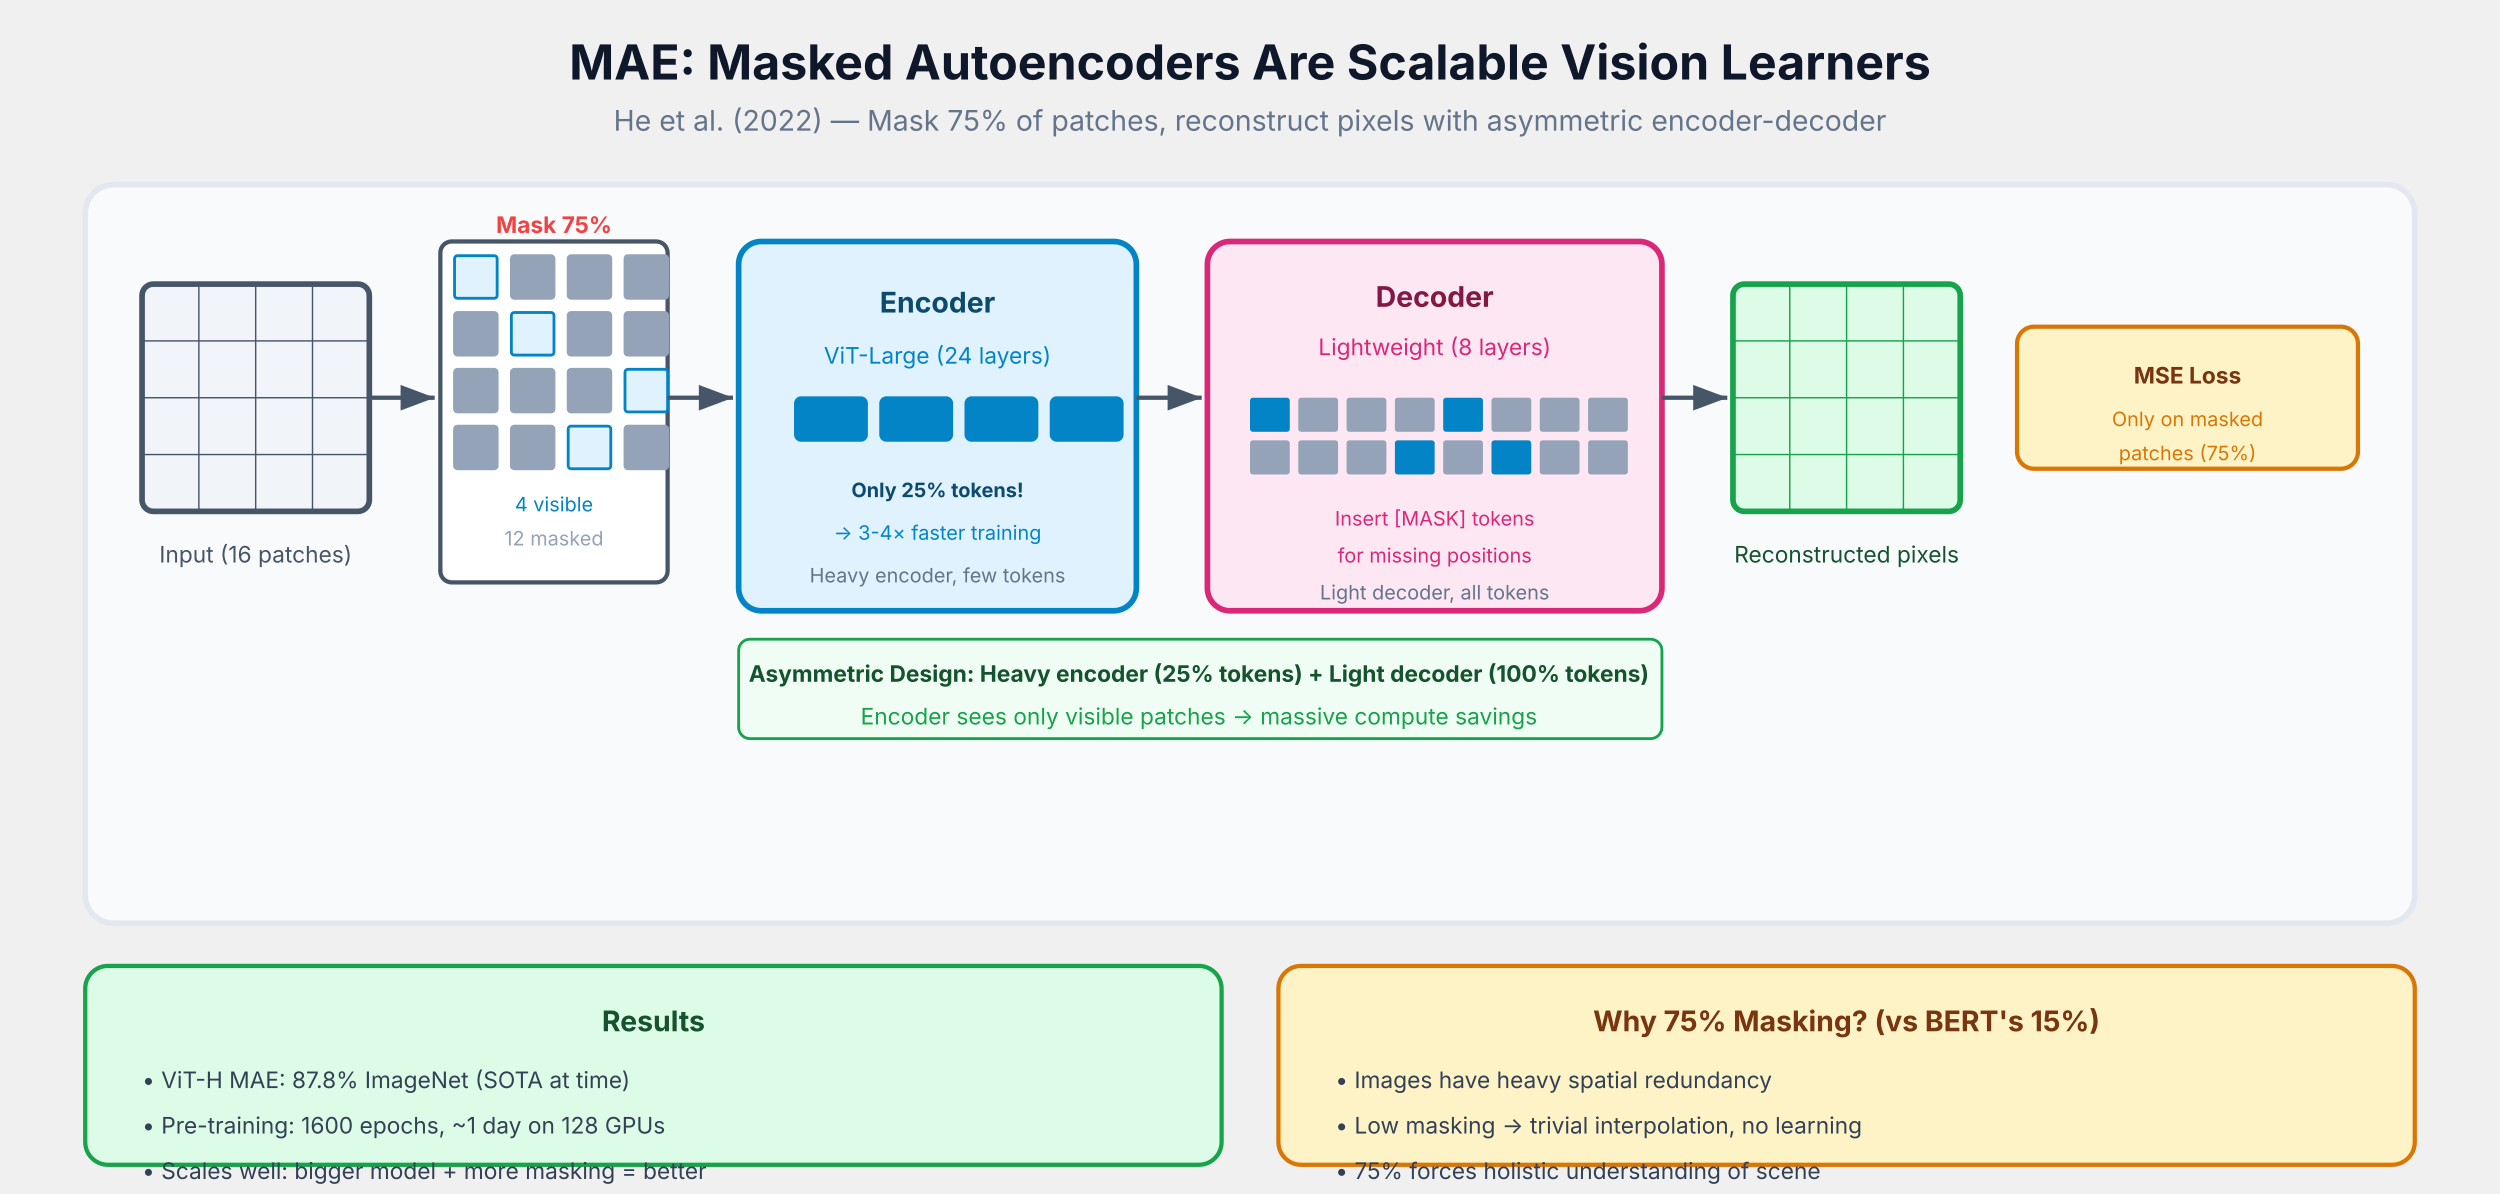
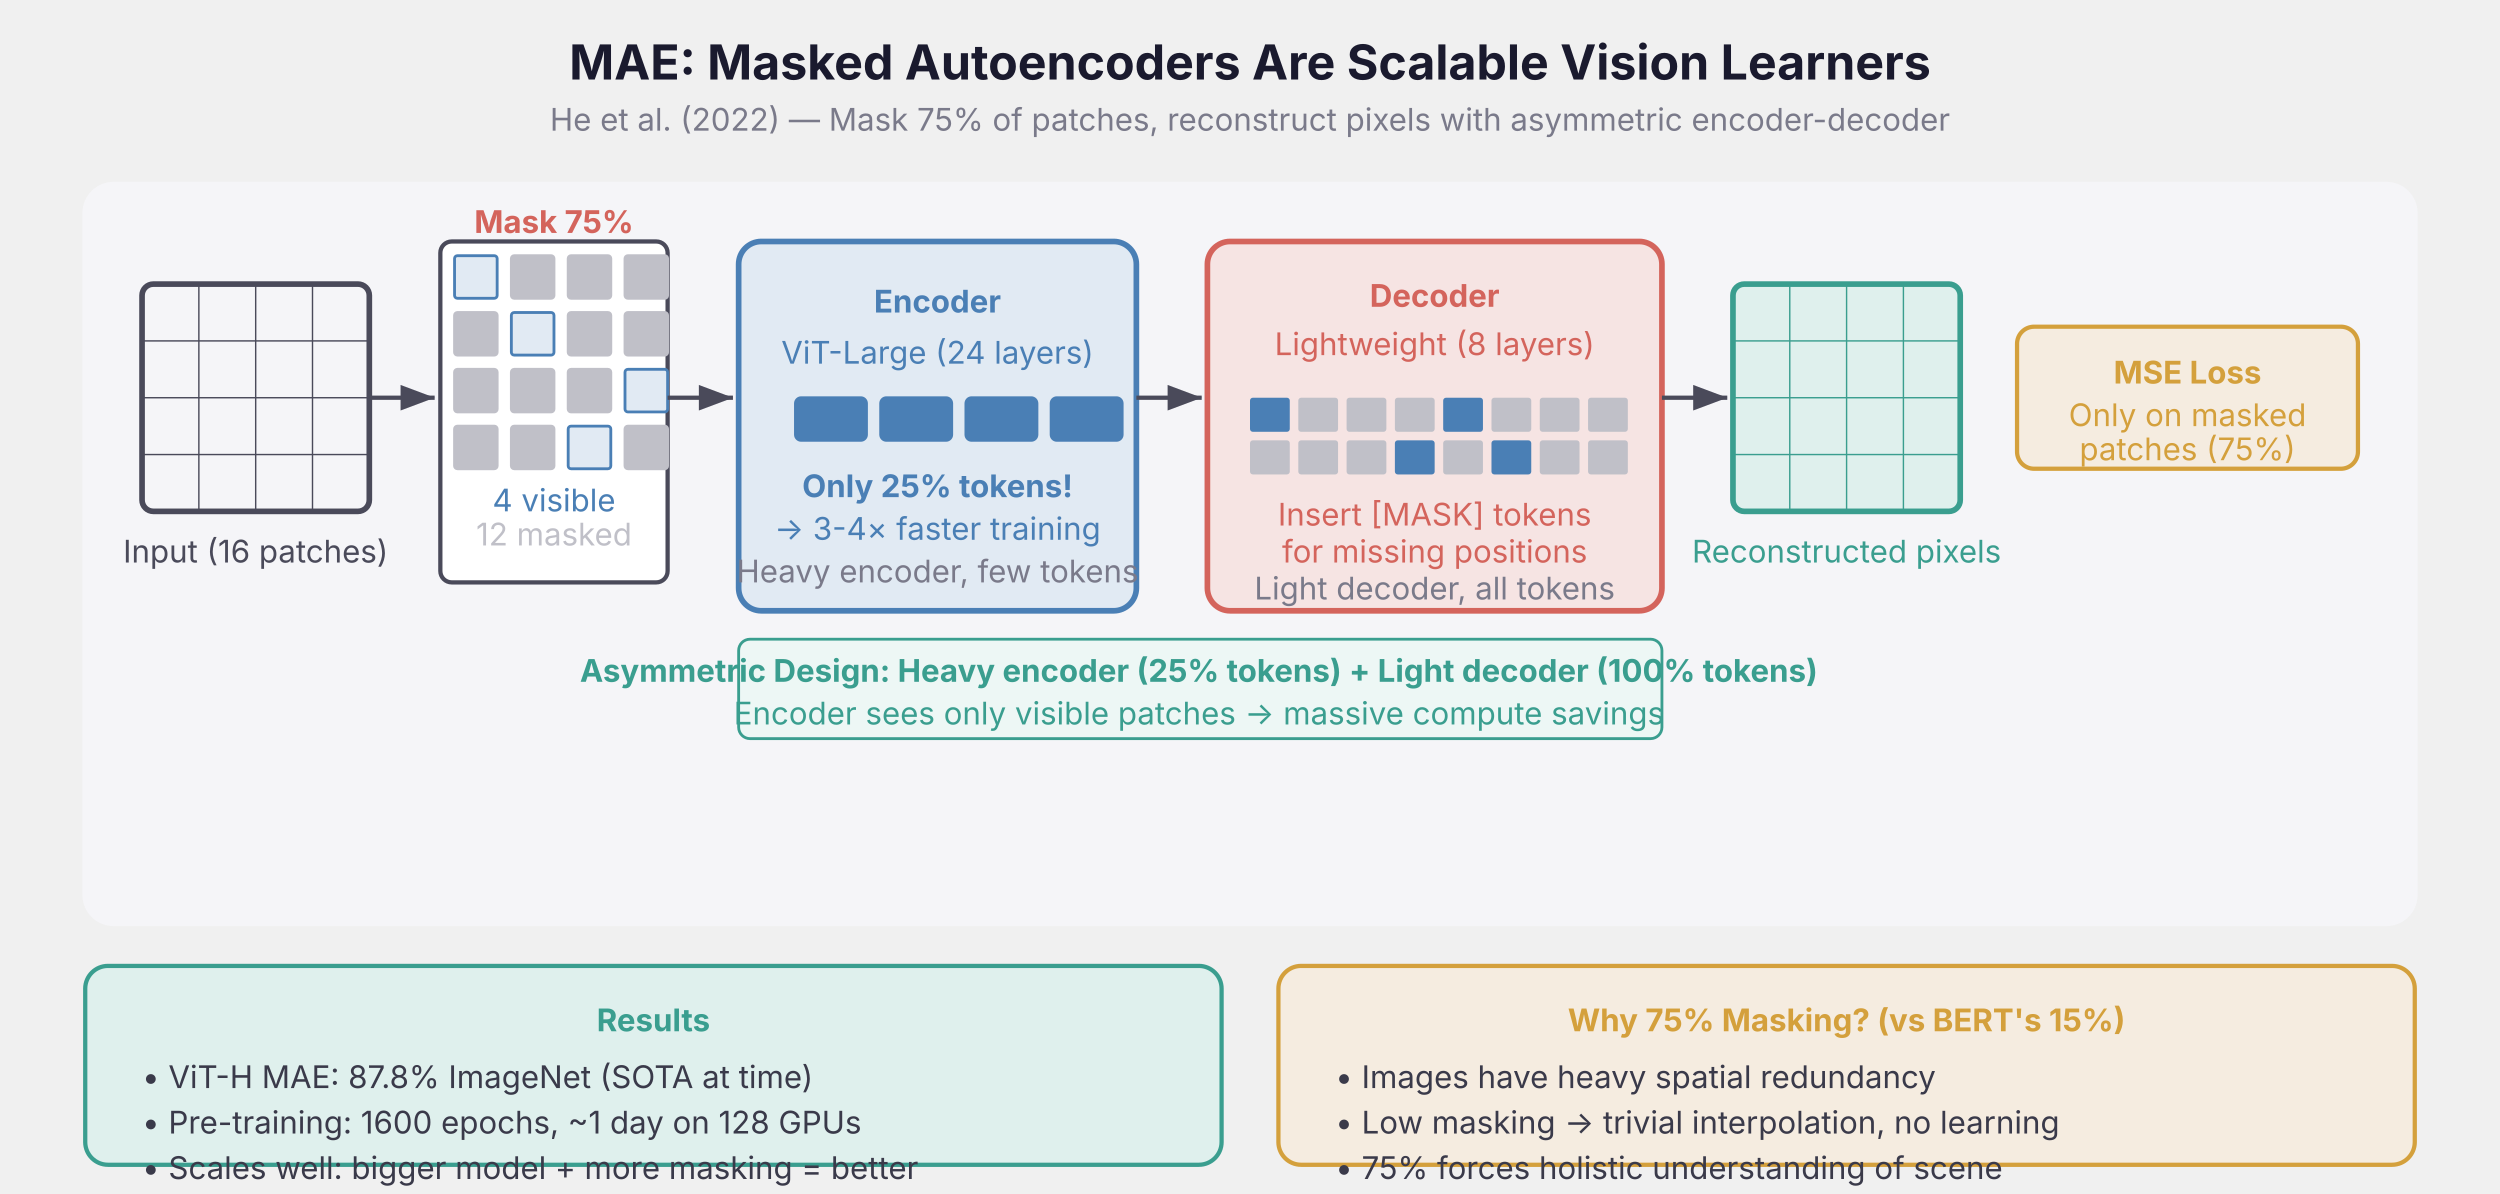
<svg xmlns="http://www.w3.org/2000/svg" viewBox="0 0 880 420" font-family="Inter, Helvetica, Arial, sans-serif">
  <defs>
    <marker id="a" markerWidth="8" markerHeight="6" refX="8" refY="3" orient="auto">
-       <path d="M0,0 L8,3 L0,6 Z" fill="#475569" />
+       <path d="M0,0 L8,3 L0,6 Z" fill="#4a4a5a" />
    </marker>
  </defs>
-   <text x="440" y="28" text-anchor="middle" font-size="17" font-weight="bold" fill="#0f172a">MAE: Masked Autoencoders Are Scalable Vision Learners</text>
-   <text x="440" y="46" text-anchor="middle" font-size="10" fill="#64748b">He et al. (2022) — Mask 75% of patches, reconstruct pixels with asymmetric encoder-decoder</text>
-   <rect x="30" y="65" width="820" height="260" rx="10" fill="#f8fafc" stroke="#e2e8f0" stroke-width="2" />
-   <rect x="50" y="100" width="80" height="80" rx="4" fill="#f1f5f9" stroke="#475569" stroke-width="2" />
-   <line x1="70" y1="100" x2="70" y2="180" stroke="#475569" stroke-width="0.5" />
-   <line x1="90" y1="100" x2="90" y2="180" stroke="#475569" stroke-width="0.5" />
-   <line x1="110" y1="100" x2="110" y2="180" stroke="#475569" stroke-width="0.5" />
-   <line x1="50" y1="120" x2="130" y2="120" stroke="#475569" stroke-width="0.5" />
-   <line x1="50" y1="140" x2="130" y2="140" stroke="#475569" stroke-width="0.5" />
-   <line x1="50" y1="160" x2="130" y2="160" stroke="#475569" stroke-width="0.5" />
-   <text x="90" y="198" text-anchor="middle" font-size="8" fill="#475569">Input (16 patches)</text>
-   <line x1="130" y1="140" x2="153" y2="140" stroke="#475569" stroke-width="1.5" marker-end="url(#a)" />
-   <rect x="155" y="85" width="80" height="120" rx="4" fill="#fff" stroke="#475569" stroke-width="1.5" />
-   <text x="195" y="82" text-anchor="middle" font-size="8" font-weight="bold" fill="#ef4444">Mask 75%</text>
-   <rect x="160" y="90" width="15" height="15" rx="1" fill="#e0f2fe" stroke="#0284c7" stroke-width="1" />
-   <rect x="180" y="90" width="15" height="15" rx="1" fill="#94a3b8" stroke="#94a3b8" stroke-width="1" />
-   <rect x="200" y="90" width="15" height="15" rx="1" fill="#94a3b8" stroke="#94a3b8" stroke-width="1" />
-   <rect x="220" y="90" width="15" height="15" rx="1" fill="#94a3b8" stroke="#94a3b8" stroke-width="1" />
-   <rect x="160" y="110" width="15" height="15" rx="1" fill="#94a3b8" stroke="#94a3b8" stroke-width="1" />
-   <rect x="180" y="110" width="15" height="15" rx="1" fill="#e0f2fe" stroke="#0284c7" stroke-width="1" />
-   <rect x="200" y="110" width="15" height="15" rx="1" fill="#94a3b8" stroke="#94a3b8" stroke-width="1" />
-   <rect x="220" y="110" width="15" height="15" rx="1" fill="#94a3b8" stroke="#94a3b8" stroke-width="1" />
-   <rect x="160" y="130" width="15" height="15" rx="1" fill="#94a3b8" stroke="#94a3b8" stroke-width="1" />
-   <rect x="180" y="130" width="15" height="15" rx="1" fill="#94a3b8" stroke="#94a3b8" stroke-width="1" />
-   <rect x="200" y="130" width="15" height="15" rx="1" fill="#94a3b8" stroke="#94a3b8" stroke-width="1" />
-   <rect x="220" y="130" width="15" height="15" rx="1" fill="#e0f2fe" stroke="#0284c7" stroke-width="1" />
-   <rect x="160" y="150" width="15" height="15" rx="1" fill="#94a3b8" stroke="#94a3b8" stroke-width="1" />
-   <rect x="180" y="150" width="15" height="15" rx="1" fill="#94a3b8" stroke="#94a3b8" stroke-width="1" />
-   <rect x="200" y="150" width="15" height="15" rx="1" fill="#e0f2fe" stroke="#0284c7" stroke-width="1" />
-   <rect x="220" y="150" width="15" height="15" rx="1" fill="#94a3b8" stroke="#94a3b8" stroke-width="1" />
-   <text x="195" y="180" text-anchor="middle" font-size="7" fill="#0284c7">4 visible</text>
-   <text x="195" y="192" text-anchor="middle" font-size="7" fill="#94a3b8">12 masked</text>
-   <line x1="235" y1="140" x2="258" y2="140" stroke="#475569" stroke-width="1.5" marker-end="url(#a)" />
-   <rect x="260" y="85" width="140" height="130" rx="8" fill="#e0f2fe" stroke="#0284c7" stroke-width="2" />
-   <text x="330" y="110" text-anchor="middle" font-size="10" font-weight="bold" fill="#0c4a6e">Encoder</text>
-   <text x="330" y="128" text-anchor="middle" font-size="8" fill="#0284c7">ViT-Large (24 layers)</text>
-   <rect x="280" y="140" width="25" height="15" rx="2" fill="#0284c7" stroke="#0284c7" stroke-width="1" />
-   <rect x="310" y="140" width="25" height="15" rx="2" fill="#0284c7" stroke="#0284c7" stroke-width="1" />
-   <rect x="340" y="140" width="25" height="15" rx="2" fill="#0284c7" stroke="#0284c7" stroke-width="1" />
-   <rect x="370" y="140" width="25" height="15" rx="2" fill="#0284c7" stroke="#0284c7" stroke-width="1" />
-   <text x="330" y="175" text-anchor="middle" font-size="7" fill="#0c4a6e" font-weight="bold">Only 25% tokens!</text>
-   <text x="330" y="190" text-anchor="middle" font-size="7" fill="#0284c7">→ 3-4× faster training</text>
-   <text x="330" y="205" text-anchor="middle" font-size="7" fill="#64748b">Heavy encoder, few tokens</text>
-   <line x1="400" y1="140" x2="423" y2="140" stroke="#475569" stroke-width="1.5" marker-end="url(#a)" />
-   <rect x="425" y="85" width="160" height="130" rx="8" fill="#fce7f3" stroke="#db2777" stroke-width="2" />
-   <text x="505" y="108" text-anchor="middle" font-size="10" font-weight="bold" fill="#831843">Decoder</text>
-   <text x="505" y="125" text-anchor="middle" font-size="8" fill="#db2777">Lightweight (8 layers)</text>
-   <rect x="440" y="140" width="14" height="12" rx="1" fill="#0284c7" />
-   <rect x="457" y="140" width="14" height="12" rx="1" fill="#94a3b8" />
-   <rect x="474" y="140" width="14" height="12" rx="1" fill="#94a3b8" />
-   <rect x="491" y="140" width="14" height="12" rx="1" fill="#94a3b8" />
-   <rect x="508" y="140" width="14" height="12" rx="1" fill="#0284c7" />
-   <rect x="525" y="140" width="14" height="12" rx="1" fill="#94a3b8" />
-   <rect x="542" y="140" width="14" height="12" rx="1" fill="#94a3b8" />
-   <rect x="559" y="140" width="14" height="12" rx="1" fill="#94a3b8" />
-   <rect x="440" y="155" width="14" height="12" rx="1" fill="#94a3b8" />
-   <rect x="457" y="155" width="14" height="12" rx="1" fill="#94a3b8" />
-   <rect x="474" y="155" width="14" height="12" rx="1" fill="#94a3b8" />
-   <rect x="491" y="155" width="14" height="12" rx="1" fill="#0284c7" />
-   <rect x="508" y="155" width="14" height="12" rx="1" fill="#94a3b8" />
-   <rect x="525" y="155" width="14" height="12" rx="1" fill="#0284c7" />
-   <rect x="542" y="155" width="14" height="12" rx="1" fill="#94a3b8" />
-   <rect x="559" y="155" width="14" height="12" rx="1" fill="#94a3b8" />
-   <text x="505" y="185" text-anchor="middle" font-size="7" fill="#db2777">Insert [MASK] tokens</text>
-   <text x="505" y="198" text-anchor="middle" font-size="7" fill="#db2777">for missing positions</text>
-   <text x="505" y="211" text-anchor="middle" font-size="7" fill="#64748b">Light decoder, all tokens</text>
-   <line x1="585" y1="140" x2="608" y2="140" stroke="#475569" stroke-width="1.5" marker-end="url(#a)" />
-   <rect x="610" y="100" width="80" height="80" rx="4" fill="#dcfce7" stroke="#16a34a" stroke-width="2" />
-   <line x1="630" y1="100" x2="630" y2="180" stroke="#16a34a" stroke-width="0.5" />
-   <line x1="650" y1="100" x2="650" y2="180" stroke="#16a34a" stroke-width="0.5" />
-   <line x1="670" y1="100" x2="670" y2="180" stroke="#16a34a" stroke-width="0.5" />
-   <line x1="610" y1="120" x2="690" y2="120" stroke="#16a34a" stroke-width="0.5" />
-   <line x1="610" y1="140" x2="690" y2="140" stroke="#16a34a" stroke-width="0.5" />
-   <line x1="610" y1="160" x2="690" y2="160" stroke="#16a34a" stroke-width="0.5" />
-   <text x="650" y="198" text-anchor="middle" font-size="8" fill="#14532d">Reconstructed pixels</text>
-   <rect x="710" y="115" width="120" height="50" rx="6" fill="#fef3c7" stroke="#d97706" stroke-width="1.5" />
-   <text x="770" y="135" text-anchor="middle" font-size="8" font-weight="bold" fill="#78350f">MSE Loss</text>
-   <text x="770" y="150" text-anchor="middle" font-size="7" fill="#d97706">Only on masked</text>
-   <text x="770" y="162" text-anchor="middle" font-size="7" fill="#d97706">patches (75%)</text>
-   <rect x="260" y="225" width="325" height="35" rx="4" fill="#f0fdf4" stroke="#16a34a" stroke-width="1" />
-   <text x="422" y="240" text-anchor="middle" font-size="8" font-weight="bold" fill="#14532d">Asymmetric Design: Heavy encoder (25% tokens) + Light decoder (100% tokens)</text>
-   <text x="422" y="255" text-anchor="middle" font-size="8" fill="#16a34a">Encoder sees only visible patches → massive compute savings</text>
-   <rect x="30" y="340" width="400" height="70" rx="8" fill="#dcfce7" stroke="#16a34a" stroke-width="1.5" />
-   <text x="230" y="363" text-anchor="middle" font-size="10" font-weight="bold" fill="#14532d">Results</text>
-   <text x="50" y="383" font-size="8" fill="#334155">• ViT-H MAE: 87.8% ImageNet (SOTA at time)</text>
-   <text x="50" y="399" font-size="8" fill="#334155">• Pre-training: 1600 epochs, ~1 day on 128 GPUs</text>
-   <text x="50" y="415" font-size="8" fill="#334155">• Scales well: bigger model + more masking = better</text>
-   <rect x="450" y="340" width="400" height="70" rx="8" fill="#fef3c7" stroke="#d97706" stroke-width="1.5" />
-   <text x="650" y="363" text-anchor="middle" font-size="10" font-weight="bold" fill="#78350f">Why 75% Masking? (vs BERT's 15%)</text>
-   <text x="470" y="383" font-size="8" fill="#334155">• Images have heavy spatial redundancy</text>
-   <text x="470" y="399" font-size="8" fill="#334155">• Low masking → trivial interpolation, no learning</text>
-   <text x="470" y="415" font-size="8" fill="#334155">• 75% forces holistic understanding of scene</text>
+   <text x="440" y="28" text-anchor="middle" font-size="17" font-weight="bold" fill="#1a1a2e">MAE: Masked Autoencoders Are Scalable Vision Learners</text>
+   <text x="440" y="46" text-anchor="middle" font-size="11" fill="#7a7a8a">He et al. (2022) — Mask 75% of patches, reconstruct pixels with asymmetric encoder-decoder</text>
+   <rect x="30" y="65" width="820" height="260" rx="10" fill="#f5f5f8" stroke="#f5f5f8" stroke-width="2" />
+   <rect x="50" y="100" width="80" height="80" rx="4" fill="#f5f5f8" stroke="#4a4a5a" stroke-width="2" />
+   <line x1="70" y1="100" x2="70" y2="180" stroke="#4a4a5a" stroke-width="0.5" />
+   <line x1="90" y1="100" x2="90" y2="180" stroke="#4a4a5a" stroke-width="0.5" />
+   <line x1="110" y1="100" x2="110" y2="180" stroke="#4a4a5a" stroke-width="0.5" />
+   <line x1="50" y1="120" x2="130" y2="120" stroke="#4a4a5a" stroke-width="0.5" />
+   <line x1="50" y1="140" x2="130" y2="140" stroke="#4a4a5a" stroke-width="0.5" />
+   <line x1="50" y1="160" x2="130" y2="160" stroke="#4a4a5a" stroke-width="0.5" />
+   <text x="90" y="198" text-anchor="middle" font-size="11" fill="#4a4a5a">Input (16 patches)</text>
+   <line x1="130" y1="140" x2="153" y2="140" stroke="#4a4a5a" stroke-width="1.5" marker-end="url(#a)" />
+   <rect x="155" y="85" width="80" height="120" rx="4" fill="#fff" stroke="#4a4a5a" stroke-width="1.5" />
+   <text x="195" y="82" text-anchor="middle" font-size="11" font-weight="bold" fill="#d4645c">Mask 75%</text>
+   <rect x="160" y="90" width="15" height="15" rx="1" fill="#e1eaf3" stroke="#4a7fb5" stroke-width="1" />
+   <rect x="180" y="90" width="15" height="15" rx="1" fill="#c0c0c8" stroke="#c0c0c8" stroke-width="1" />
+   <rect x="200" y="90" width="15" height="15" rx="1" fill="#c0c0c8" stroke="#c0c0c8" stroke-width="1" />
+   <rect x="220" y="90" width="15" height="15" rx="1" fill="#c0c0c8" stroke="#c0c0c8" stroke-width="1" />
+   <rect x="160" y="110" width="15" height="15" rx="1" fill="#c0c0c8" stroke="#c0c0c8" stroke-width="1" />
+   <rect x="180" y="110" width="15" height="15" rx="1" fill="#e1eaf3" stroke="#4a7fb5" stroke-width="1" />
+   <rect x="200" y="110" width="15" height="15" rx="1" fill="#c0c0c8" stroke="#c0c0c8" stroke-width="1" />
+   <rect x="220" y="110" width="15" height="15" rx="1" fill="#c0c0c8" stroke="#c0c0c8" stroke-width="1" />
+   <rect x="160" y="130" width="15" height="15" rx="1" fill="#c0c0c8" stroke="#c0c0c8" stroke-width="1" />
+   <rect x="180" y="130" width="15" height="15" rx="1" fill="#c0c0c8" stroke="#c0c0c8" stroke-width="1" />
+   <rect x="200" y="130" width="15" height="15" rx="1" fill="#c0c0c8" stroke="#c0c0c8" stroke-width="1" />
+   <rect x="220" y="130" width="15" height="15" rx="1" fill="#e1eaf3" stroke="#4a7fb5" stroke-width="1" />
+   <rect x="160" y="150" width="15" height="15" rx="1" fill="#c0c0c8" stroke="#c0c0c8" stroke-width="1" />
+   <rect x="180" y="150" width="15" height="15" rx="1" fill="#c0c0c8" stroke="#c0c0c8" stroke-width="1" />
+   <rect x="200" y="150" width="15" height="15" rx="1" fill="#e1eaf3" stroke="#4a7fb5" stroke-width="1" />
+   <rect x="220" y="150" width="15" height="15" rx="1" fill="#c0c0c8" stroke="#c0c0c8" stroke-width="1" />
+   <text x="195" y="180" text-anchor="middle" font-size="11" fill="#4a7fb5">4 visible</text>
+   <text x="195" y="192" text-anchor="middle" font-size="11" fill="#c0c0c8">12 masked</text>
+   <line x1="235" y1="140" x2="258" y2="140" stroke="#4a4a5a" stroke-width="1.5" marker-end="url(#a)" />
+   <rect x="260" y="85" width="140" height="130" rx="8" fill="#e1eaf3" stroke="#4a7fb5" stroke-width="2" />
+   <text x="330" y="110" text-anchor="middle" font-size="11" font-weight="bold" fill="#4a7fb5">Encoder</text>
+   <text x="330" y="128" text-anchor="middle" font-size="11" fill="#4a7fb5">ViT-Large (24 layers)</text>
+   <rect x="280" y="140" width="25" height="15" rx="2" fill="#4a7fb5" stroke="#4a7fb5" stroke-width="1" />
+   <rect x="310" y="140" width="25" height="15" rx="2" fill="#4a7fb5" stroke="#4a7fb5" stroke-width="1" />
+   <rect x="340" y="140" width="25" height="15" rx="2" fill="#4a7fb5" stroke="#4a7fb5" stroke-width="1" />
+   <rect x="370" y="140" width="25" height="15" rx="2" fill="#4a7fb5" stroke="#4a7fb5" stroke-width="1" />
+   <text x="330" y="175" text-anchor="middle" font-size="11" fill="#4a7fb5" font-weight="bold">Only 25% tokens!</text>
+   <text x="330" y="190" text-anchor="middle" font-size="11" fill="#4a7fb5">→ 3-4× faster training</text>
+   <text x="330" y="205" text-anchor="middle" font-size="11" fill="#7a7a8a">Heavy encoder, few tokens</text>
+   <line x1="400" y1="140" x2="423" y2="140" stroke="#4a4a5a" stroke-width="1.5" marker-end="url(#a)" />
+   <rect x="425" y="85" width="160" height="130" rx="8" fill="#f6e4e3" stroke="#d4645c" stroke-width="2" />
+   <text x="505" y="108" text-anchor="middle" font-size="11" font-weight="bold" fill="#d4645c">Decoder</text>
+   <text x="505" y="125" text-anchor="middle" font-size="11" fill="#d4645c">Lightweight (8 layers)</text>
+   <rect x="440" y="140" width="14" height="12" rx="1" fill="#4a7fb5" />
+   <rect x="457" y="140" width="14" height="12" rx="1" fill="#c0c0c8" />
+   <rect x="474" y="140" width="14" height="12" rx="1" fill="#c0c0c8" />
+   <rect x="491" y="140" width="14" height="12" rx="1" fill="#c0c0c8" />
+   <rect x="508" y="140" width="14" height="12" rx="1" fill="#4a7fb5" />
+   <rect x="525" y="140" width="14" height="12" rx="1" fill="#c0c0c8" />
+   <rect x="542" y="140" width="14" height="12" rx="1" fill="#c0c0c8" />
+   <rect x="559" y="140" width="14" height="12" rx="1" fill="#c0c0c8" />
+   <rect x="440" y="155" width="14" height="12" rx="1" fill="#c0c0c8" />
+   <rect x="457" y="155" width="14" height="12" rx="1" fill="#c0c0c8" />
+   <rect x="474" y="155" width="14" height="12" rx="1" fill="#c0c0c8" />
+   <rect x="491" y="155" width="14" height="12" rx="1" fill="#4a7fb5" />
+   <rect x="508" y="155" width="14" height="12" rx="1" fill="#c0c0c8" />
+   <rect x="525" y="155" width="14" height="12" rx="1" fill="#4a7fb5" />
+   <rect x="542" y="155" width="14" height="12" rx="1" fill="#c0c0c8" />
+   <rect x="559" y="155" width="14" height="12" rx="1" fill="#c0c0c8" />
+   <text x="505" y="185" text-anchor="middle" font-size="11" fill="#d4645c">Insert [MASK] tokens</text>
+   <text x="505" y="198" text-anchor="middle" font-size="11" fill="#d4645c">for missing positions</text>
+   <text x="505" y="211" text-anchor="middle" font-size="11" fill="#7a7a8a">Light decoder, all tokens</text>
+   <line x1="585" y1="140" x2="608" y2="140" stroke="#4a4a5a" stroke-width="1.5" marker-end="url(#a)" />
+   <rect x="610" y="100" width="80" height="80" rx="4" fill="#dff0ed" stroke="#3a9e8f" stroke-width="2" />
+   <line x1="630" y1="100" x2="630" y2="180" stroke="#3a9e8f" stroke-width="0.5" />
+   <line x1="650" y1="100" x2="650" y2="180" stroke="#3a9e8f" stroke-width="0.5" />
+   <line x1="670" y1="100" x2="670" y2="180" stroke="#3a9e8f" stroke-width="0.5" />
+   <line x1="610" y1="120" x2="690" y2="120" stroke="#3a9e8f" stroke-width="0.5" />
+   <line x1="610" y1="140" x2="690" y2="140" stroke="#3a9e8f" stroke-width="0.5" />
+   <line x1="610" y1="160" x2="690" y2="160" stroke="#3a9e8f" stroke-width="0.5" />
+   <text x="650" y="198" text-anchor="middle" font-size="11" fill="#3a9e8f">Reconstructed pixels</text>
+   <rect x="710" y="115" width="120" height="50" rx="6" fill="#f5ece0" stroke="#d4a03c" stroke-width="1.5" />
+   <text x="770" y="135" text-anchor="middle" font-size="11" font-weight="bold" fill="#d4a03c">MSE Loss</text>
+   <text x="770" y="150" text-anchor="middle" font-size="11" fill="#d4a03c">Only on masked</text>
+   <text x="770" y="162" text-anchor="middle" font-size="11" fill="#d4a03c">patches (75%)</text>
+   <rect x="260" y="225" width="325" height="35" rx="4" fill="#edf7f5" stroke="#3a9e8f" stroke-width="1" />
+   <text x="422" y="240" text-anchor="middle" font-size="11" font-weight="bold" fill="#3a9e8f">Asymmetric Design: Heavy encoder (25% tokens) + Light decoder (100% tokens)</text>
+   <text x="422" y="255" text-anchor="middle" font-size="11" fill="#3a9e8f">Encoder sees only visible patches → massive compute savings</text>
+   <rect x="30" y="340" width="400" height="70" rx="8" fill="#dff0ed" stroke="#3a9e8f" stroke-width="1.5" />
+   <text x="230" y="363" text-anchor="middle" font-size="11" font-weight="bold" fill="#3a9e8f">Results</text>
+   <text x="50" y="383" font-size="11" fill="#3a3a4a">• ViT-H MAE: 87.8% ImageNet (SOTA at time)</text>
+   <text x="50" y="399" font-size="11" fill="#3a3a4a">• Pre-training: 1600 epochs, ~1 day on 128 GPUs</text>
+   <text x="50" y="415" font-size="11" fill="#3a3a4a">• Scales well: bigger model + more masking = better</text>
+   <rect x="450" y="340" width="400" height="70" rx="8" fill="#f5ece0" stroke="#d4a03c" stroke-width="1.5" />
+   <text x="650" y="363" text-anchor="middle" font-size="11" font-weight="bold" fill="#d4a03c">Why 75% Masking? (vs BERT's 15%)</text>
+   <text x="470" y="383" font-size="11" fill="#3a3a4a">• Images have heavy spatial redundancy</text>
+   <text x="470" y="399" font-size="11" fill="#3a3a4a">• Low masking → trivial interpolation, no learning</text>
+   <text x="470" y="415" font-size="11" fill="#3a3a4a">• 75% forces holistic understanding of scene</text>
</svg>
